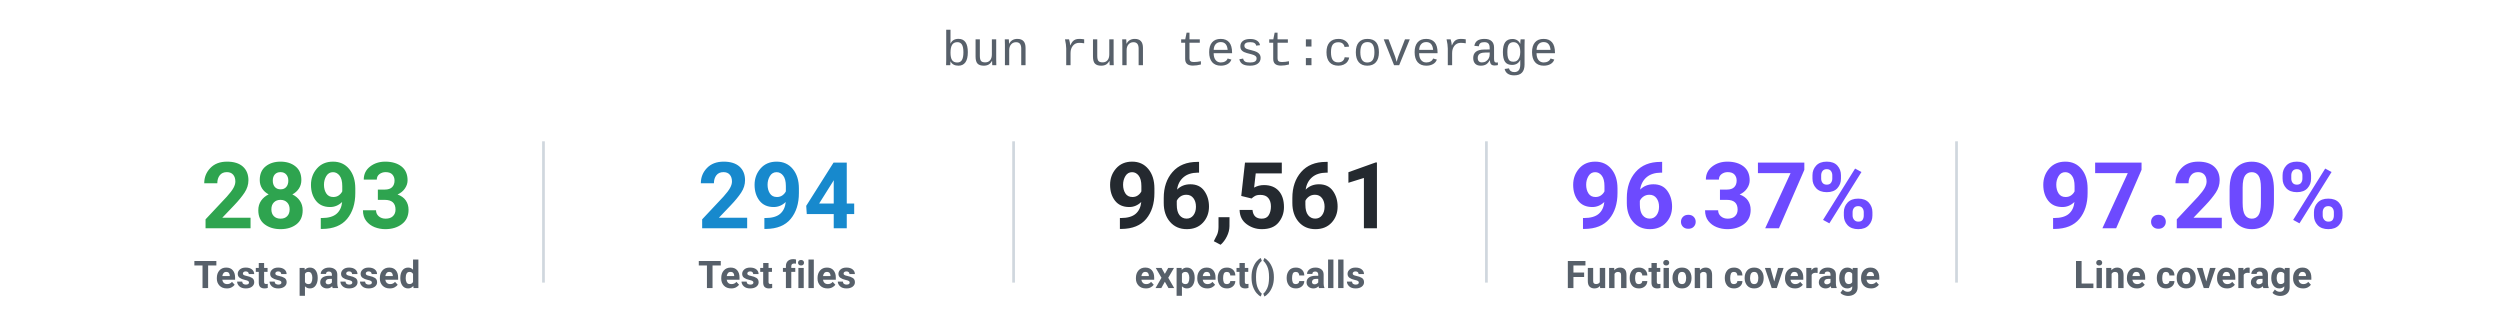
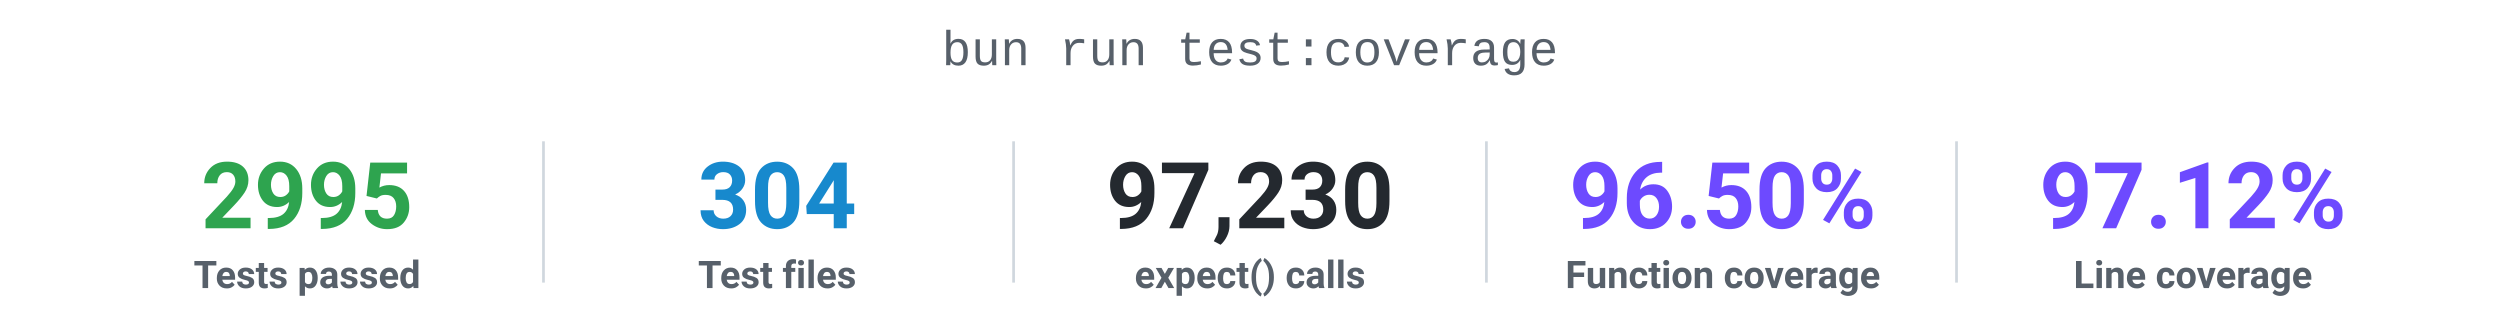
- <svg xmlns="http://www.w3.org/2000/svg" viewBox="0 0 920 122" width="920" height="122" role="img" aria-label="bun run test:coverage — 2893 tests passed, 294 test files, 96,561 expect() calls, 96.37% function coverage, 97.20% line coverage">
+ <svg xmlns="http://www.w3.org/2000/svg" viewBox="0 0 920 122" width="920" height="122" role="img" aria-label="bun run test:coverage — 2995 tests passed, 304 test files, 97,230 expect() calls, 96.50% function coverage, 97.12% line coverage">
  <style>
    .cmd { font-family: ui-monospace, SFMono-Regular, 'SF Mono', Menlo, Consolas, 'Liberation Mono', monospace; font-weight: 500; font-size: 18px; }
    .val { font-family: system-ui, -apple-system, BlinkMacSystemFont, 'Segoe UI', Roboto, sans-serif; font-weight: 700; font-size: 34px; }
    .lbl { font-family: system-ui, -apple-system, BlinkMacSystemFont, 'Segoe UI', Roboto, sans-serif; font-weight: 600; font-size: 14px; }
  </style>
  <text x="460" y="24" text-anchor="middle" class="cmd" fill="#57606a">bun run test:coverage</text>
  <line x1="200" y1="52" x2="200" y2="104" stroke="#d0d7de" stroke-width="1" />
  <line x1="373" y1="52" x2="373" y2="104" stroke="#d0d7de" stroke-width="1" />
  <line x1="547" y1="52" x2="547" y2="104" stroke="#d0d7de" stroke-width="1" />
  <line x1="720" y1="52" x2="720" y2="104" stroke="#d0d7de" stroke-width="1" />
-   <text x="113" y="84" text-anchor="middle" class="val" fill="#2ea44f">2893</text>
+   <text x="113" y="84" text-anchor="middle" class="val" fill="#2ea44f">2995</text>
  <text x="113" y="106" text-anchor="middle" class="lbl" fill="#57606a">Tests passed</text>
-   <text x="286" y="84" text-anchor="middle" class="val" fill="#1789cd">294</text>
+   <text x="286" y="84" text-anchor="middle" class="val" fill="#1789cd">304</text>
  <text x="286" y="106" text-anchor="middle" class="lbl" fill="#57606a">Test files</text>
-   <text x="460" y="84" text-anchor="middle" class="val" fill="#24292f">96,561</text>
+   <text x="460" y="84" text-anchor="middle" class="val" fill="#24292f">97,230</text>
  <text x="460" y="106" text-anchor="middle" class="lbl" fill="#57606a">expect() calls</text>
-   <text x="634" y="84" text-anchor="middle" class="val" fill="#6d4aff">96.37%</text>
+   <text x="634" y="84" text-anchor="middle" class="val" fill="#6d4aff">96.50%</text>
  <text x="634" y="106" text-anchor="middle" class="lbl" fill="#57606a">Function coverage</text>
-   <text x="807" y="84" text-anchor="middle" class="val" fill="#6d4aff">97.20%</text>
+   <text x="807" y="84" text-anchor="middle" class="val" fill="#6d4aff">97.12%</text>
  <text x="807" y="106" text-anchor="middle" class="lbl" fill="#57606a">Line coverage</text>
</svg>
